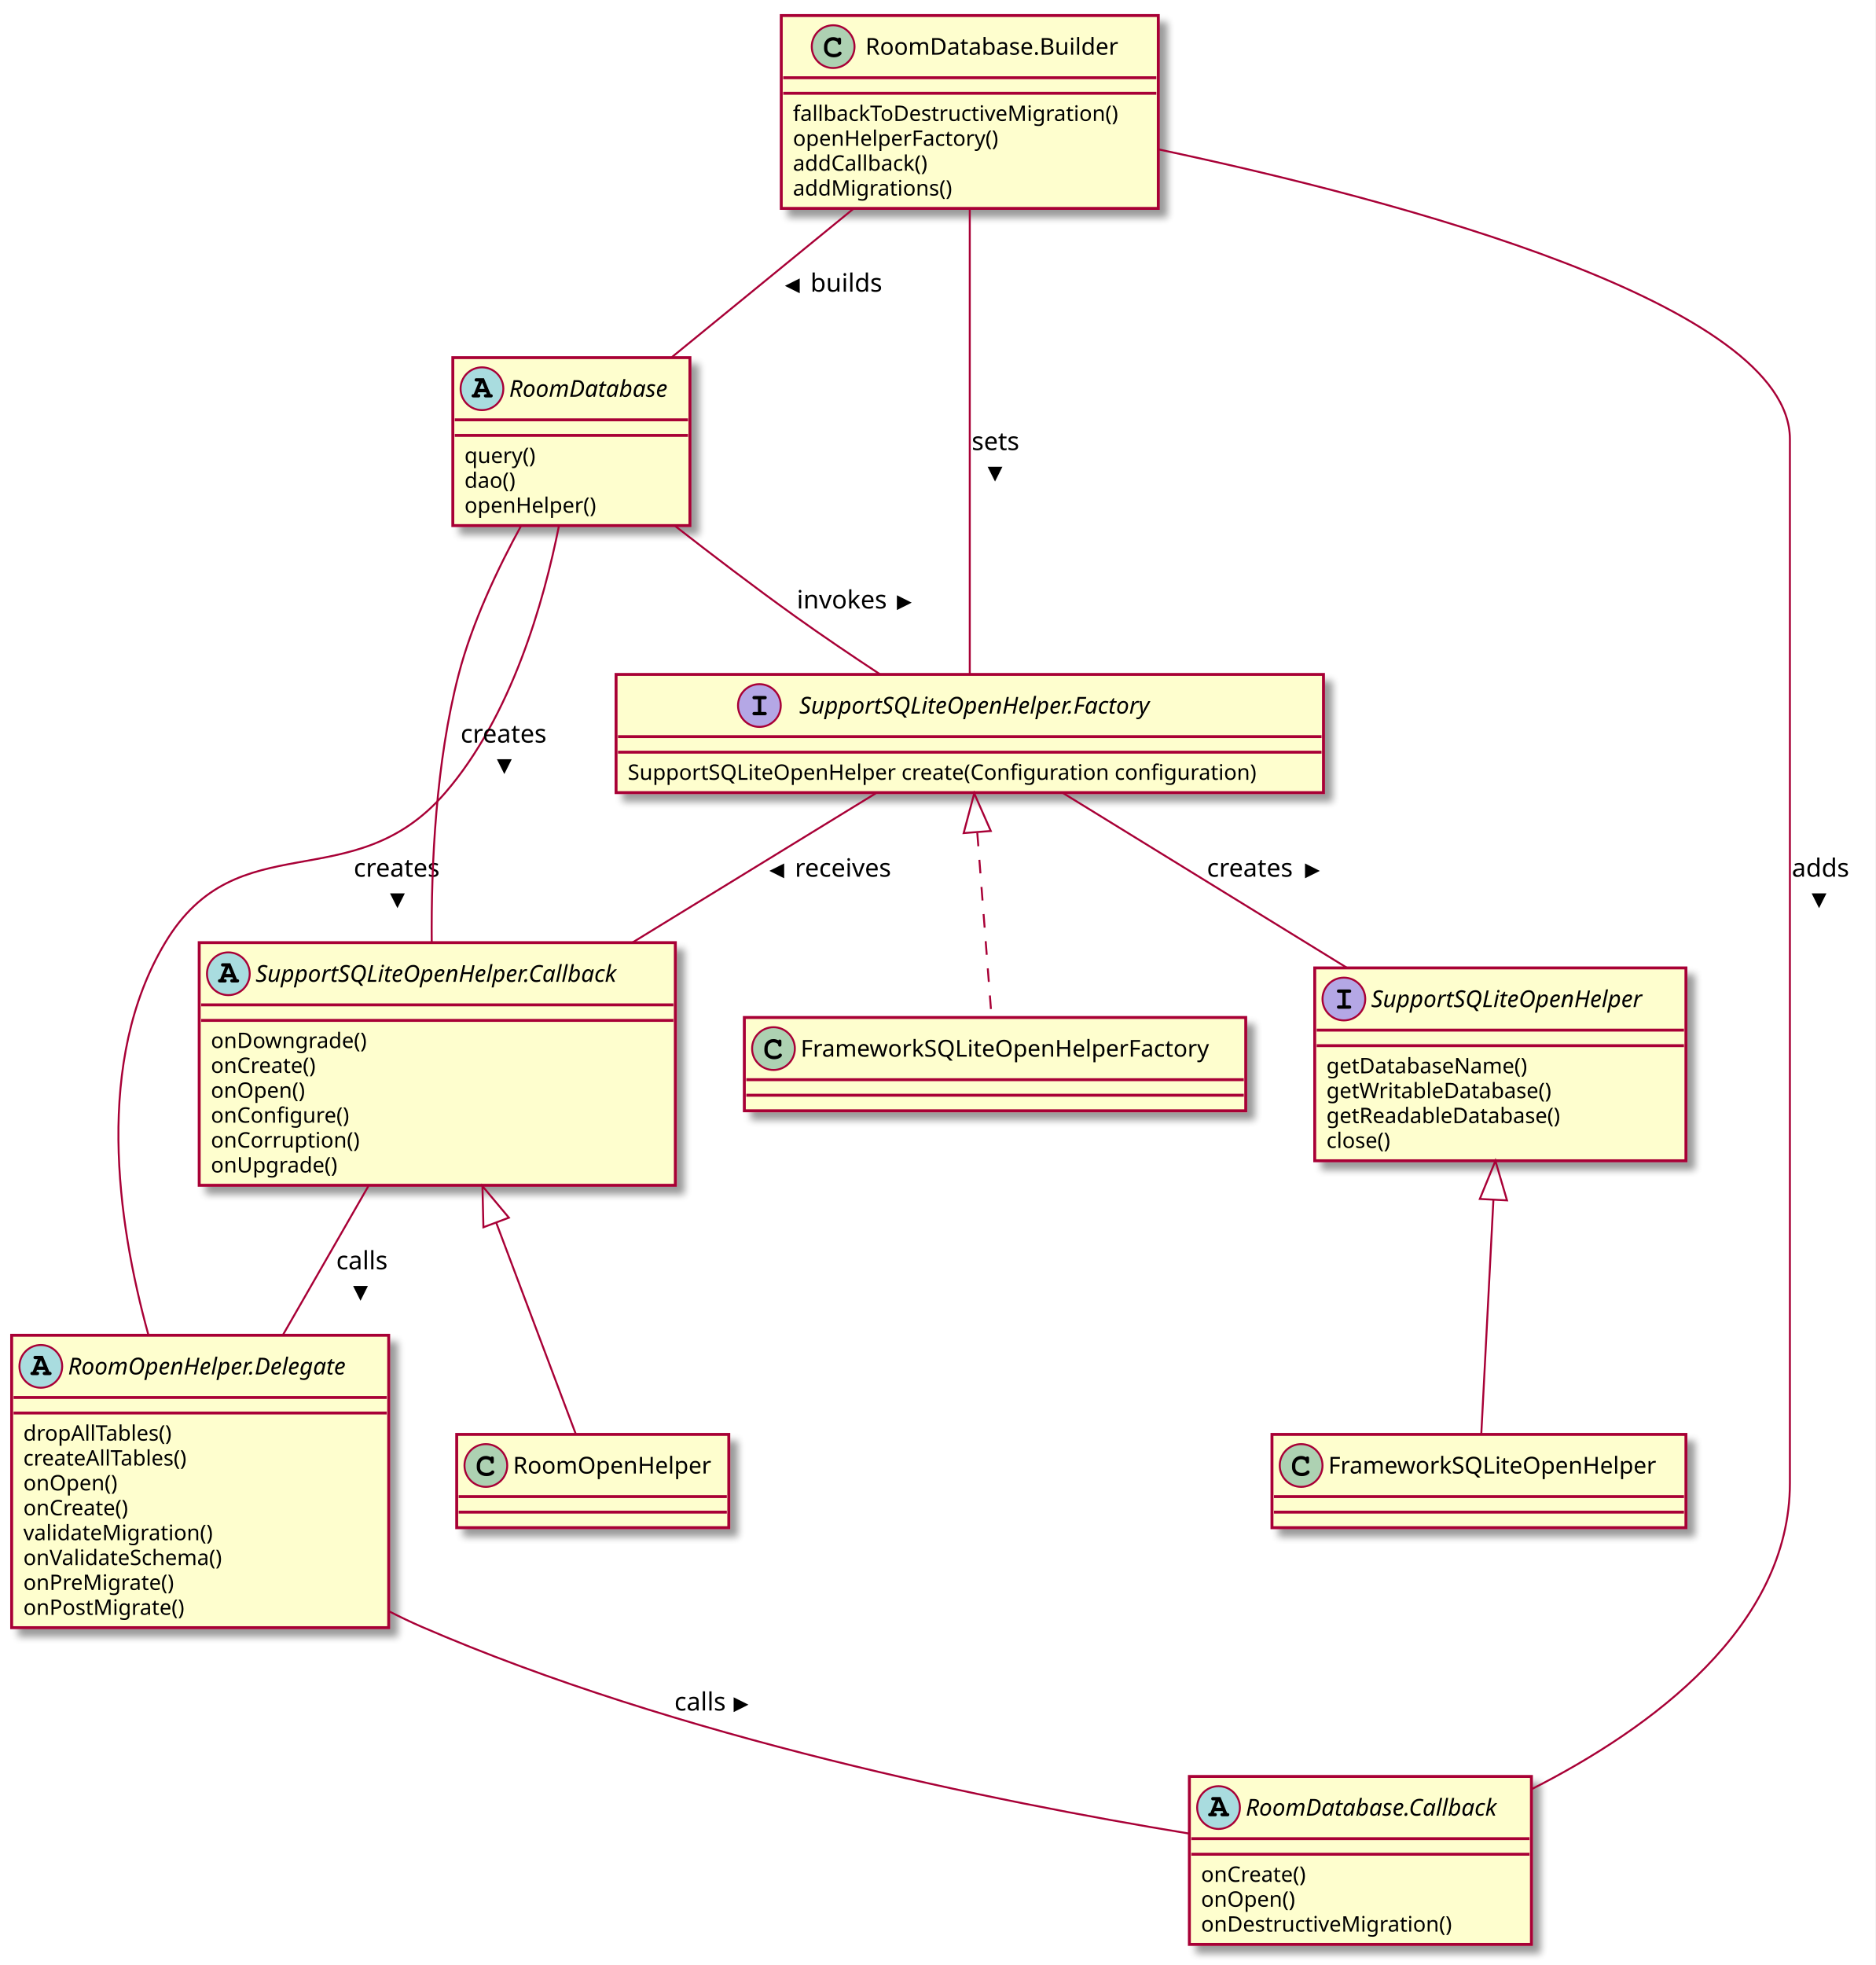
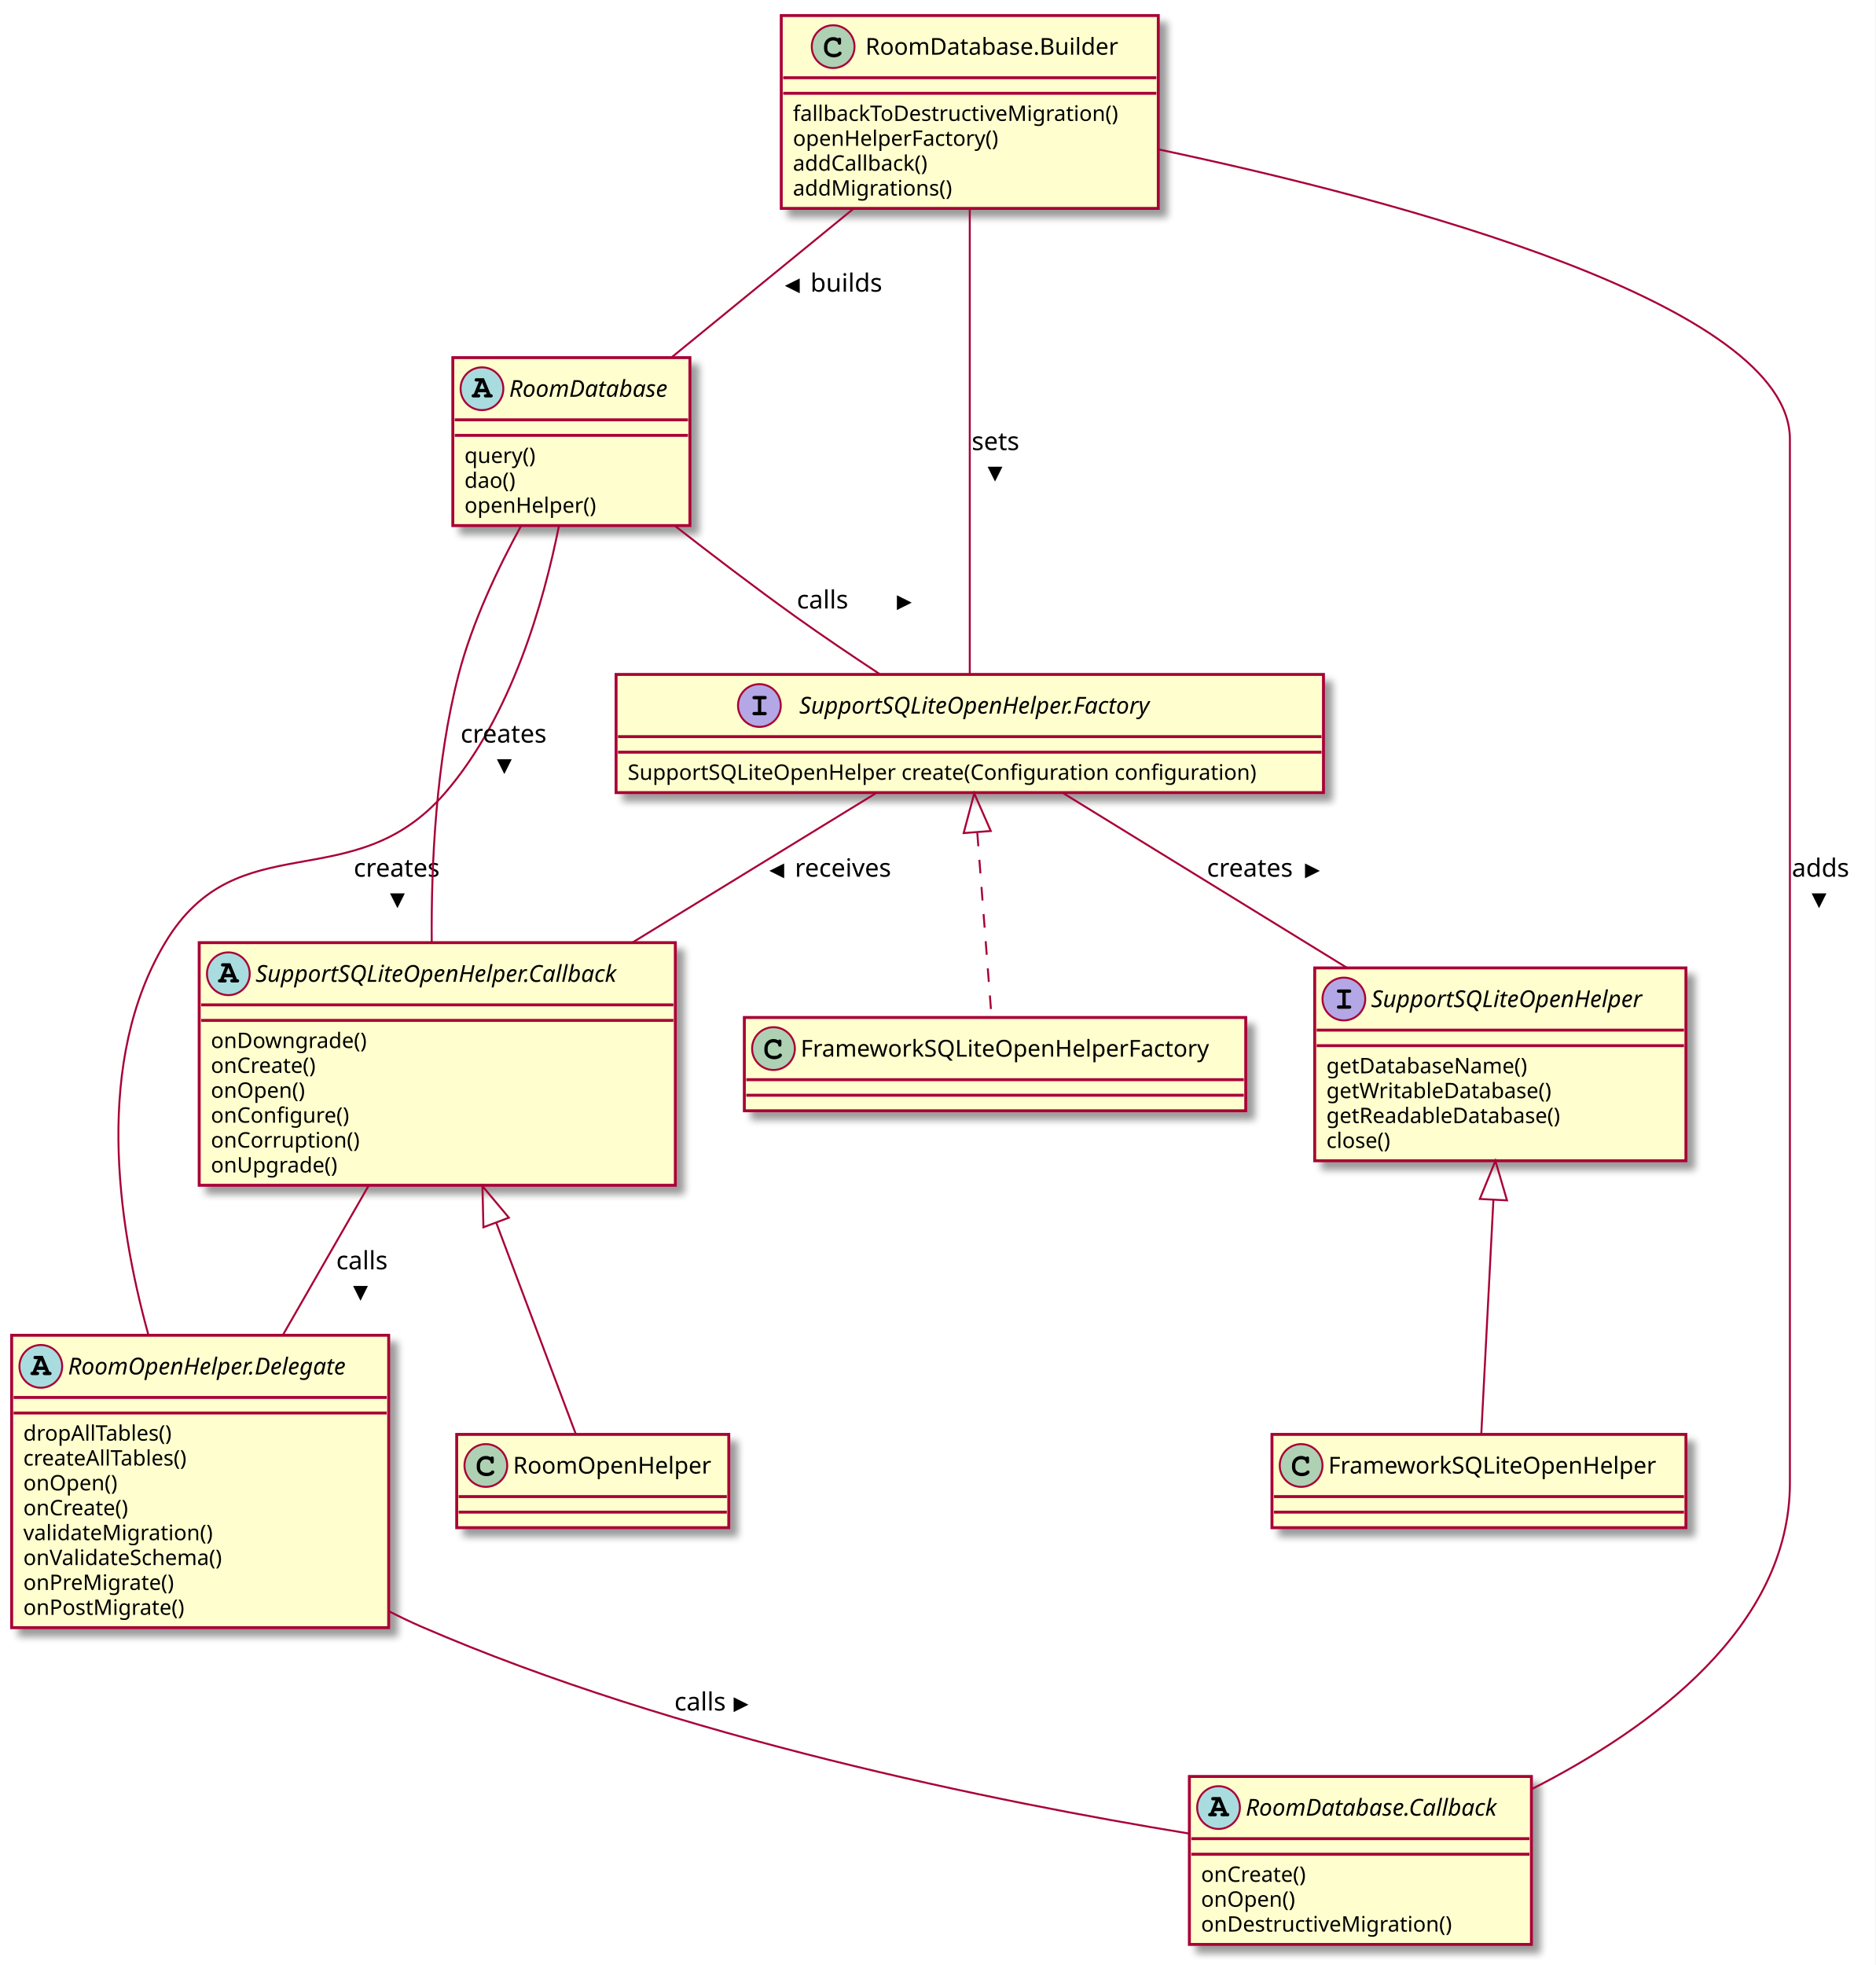
<svg xmlns="http://www.w3.org/2000/svg" contentScriptType="application/ecmascript" contentStyleType="text/css" height="1011px" preserveAspectRatio="none" style="width:965px;height:1011px;" version="1.1" viewBox="0 0 965 1011" width="965px" zoomAndPan="magnify">
  <defs>
    <filter height="300%" id="fpfawqdpicb02" width="300%" x="-1" y="-1">
      <feGaussianBlur result="blurOut" stdDeviation="2.0" />
      <feColorMatrix in="blurOut" result="blurOut2" type="matrix" values="0 0 0 0 0 0 0 0 0 0 0 0 0 0 0 0 0 0 .4 0" />
      <feOffset dx="4.0" dy="4.0" in="blurOut2" result="blurOut3" />
      <feBlend in="SourceGraphic" in2="blurOut3" mode="normal" />
    </filter>
  </defs>
  <g>
    <rect width="100%" height="100%" fill="white" />
    <rect fill="#FEFECE" filter="url(#fpfawqdpicb02)" height="99.219" id="SupportSQLiteOpenHelper" style="stroke: #A80036; stroke-width: 1.5;" width="191" x="676.5" y="498" />
    <ellipse cx="691.5" cy="514" fill="#B4A7E5" rx="11" ry="11" style="stroke: #A80036; stroke-width: 1.0;" />
    <path d="M692.453,510.781 L694.172,510.781 C694.562,510.781 694.75,510.75 694.875,510.672 C695.141,510.516 695.281,510.234 695.281,509.938 C695.281,509.672 695.172,509.406 694.938,509.234 C694.766,509.125 694.625,509.094 694.172,509.094 L689.031,509.094 C688.594,509.094 688.469,509.109 688.312,509.203 C688.062,509.359 687.906,509.656 687.906,509.938 C687.906,510.219 688.047,510.469 688.266,510.641 C688.422,510.75 688.609,510.781 689.031,510.781 L690.75,510.781 L690.75,517.297 L689.031,517.297 C688.594,517.297 688.469,517.312 688.312,517.422 C688.062,517.578 687.906,517.859 687.906,518.156 C687.906,518.406 688.047,518.672 688.266,518.828 C688.422,518.953 688.625,519 689.031,519 L694.172,519 C694.922,519 695.281,518.719 695.281,518.156 C695.281,517.875 695.172,517.625 694.938,517.453 C694.766,517.328 694.625,517.297 694.172,517.297 L692.453,517.297 L692.453,510.781 Z " />
    <text fill="#000000" font-family="sans-serif" font-size="12" font-style="italic" lengthAdjust="spacingAndGlyphs" textLength="159" x="705.5" y="518.154">SupportSQLiteOpenHelper</text>
    <line style="stroke: #A80036; stroke-width: 1.5;" x1="677.5" x2="866.5" y1="530" y2="530" />
    <line style="stroke: #A80036; stroke-width: 1.5;" x1="677.5" x2="866.5" y1="538" y2="538" />
    <text fill="#000000" font-family="sans-serif" font-size="11" lengthAdjust="spacingAndGlyphs" textLength="116" x="682.5" y="552.21">getDatabaseName()</text>
    <text fill="#000000" font-family="sans-serif" font-size="11" lengthAdjust="spacingAndGlyphs" textLength="129" x="682.5" y="565.015">getWritableDatabase()</text>
    <text fill="#000000" font-family="sans-serif" font-size="11" lengthAdjust="spacingAndGlyphs" textLength="136" x="682.5" y="577.82">getReadableDatabase()</text>
    <text fill="#000000" font-family="sans-serif" font-size="11" lengthAdjust="spacingAndGlyphs" textLength="38" x="682.5" y="590.625">close()</text>
    <rect fill="#FEFECE" filter="url(#fpfawqdpicb02)" height="124.828" id="SupportSQLiteOpenHelper.Callback" style="stroke: #A80036; stroke-width: 1.5;" width="245" x="102.5" y="485" />
    <ellipse cx="117.5" cy="501" fill="#A9DCDF" rx="11" ry="11" style="stroke: #A80036; stroke-width: 1.0;" />
    <path d="M119.578,502.812 L119.969,503.797 L119.578,503.797 C119.125,503.797 119.016,503.812 118.859,503.922 C118.609,504.078 118.453,504.359 118.453,504.656 C118.453,504.922 118.594,505.172 118.812,505.328 C118.953,505.453 119.156,505.5 119.578,505.5 L121.938,505.5 C122.297,505.5 122.516,505.469 122.656,505.375 C122.906,505.234 123.062,504.938 123.062,504.656 C123.062,504.375 122.922,504.125 122.703,503.969 C122.531,503.828 122.375,503.797 121.906,503.797 L118.516,495.594 L114.844,495.594 C114.391,495.594 114.266,495.609 114.109,495.703 C113.859,495.875 113.703,496.156 113.703,496.438 C113.703,496.719 113.844,496.969 114.062,497.141 C114.234,497.25 114.406,497.281 114.844,497.281 L115.922,497.281 L113.281,503.797 C112.859,503.797 112.703,503.812 112.547,503.922 C112.297,504.078 112.141,504.359 112.141,504.656 C112.141,505.219 112.516,505.5 113.266,505.5 L115.531,505.5 C115.891,505.5 116.109,505.469 116.234,505.375 C116.5,505.234 116.641,504.938 116.641,504.656 C116.641,504.375 116.516,504.125 116.297,503.953 C116.125,503.828 115.984,503.797 115.531,503.797 L115.141,503.797 L115.531,502.812 L119.578,502.812 Z M118.875,501.109 L116.203,501.109 L117.547,497.844 L118.875,501.109 Z " />
    <text fill="#000000" font-family="sans-serif" font-size="12" font-style="italic" lengthAdjust="spacingAndGlyphs" textLength="213" x="131.5" y="505.154">SupportSQLiteOpenHelper.Callback</text>
    <line style="stroke: #A80036; stroke-width: 1.5;" x1="103.5" x2="346.5" y1="517" y2="517" />
    <line style="stroke: #A80036; stroke-width: 1.5;" x1="103.5" x2="346.5" y1="525" y2="525" />
    <text fill="#000000" font-family="sans-serif" font-size="11" lengthAdjust="spacingAndGlyphs" textLength="87" x="108.5" y="539.21">onDowngrade()</text>
    <text fill="#000000" font-family="sans-serif" font-size="11" lengthAdjust="spacingAndGlyphs" textLength="61" x="108.5" y="552.015">onCreate()</text>
    <text fill="#000000" font-family="sans-serif" font-size="11" lengthAdjust="spacingAndGlyphs" textLength="53" x="108.5" y="564.82">onOpen()</text>
    <text fill="#000000" font-family="sans-serif" font-size="11" lengthAdjust="spacingAndGlyphs" textLength="77" x="108.5" y="577.625">onConfigure()</text>
    <text fill="#000000" font-family="sans-serif" font-size="11" lengthAdjust="spacingAndGlyphs" textLength="80" x="108.5" y="590.429">onCorruption()</text>
    <text fill="#000000" font-family="sans-serif" font-size="11" lengthAdjust="spacingAndGlyphs" textLength="70" x="108.5" y="603.234">onUpgrade()</text>
    <rect fill="#FEFECE" filter="url(#fpfawqdpicb02)" height="48" id="RoomOpenHelper" style="stroke: #A80036; stroke-width: 1.5;" width="140" x="235" y="738" />
    <ellipse cx="250" cy="754" fill="#ADD1B2" rx="11" ry="11" style="stroke: #A80036; stroke-width: 1.0;" />
    <path d="M252.344,749.672 C251.406,749.234 250.812,749.094 249.938,749.094 C247.312,749.094 245.312,751.172 245.312,753.891 L245.312,755.016 C245.312,757.594 247.422,759.484 250.312,759.484 C251.531,759.484 252.688,759.188 253.438,758.641 C254.016,758.234 254.344,757.781 254.344,757.391 C254.344,756.938 253.953,756.547 253.484,756.547 C253.266,756.547 253.062,756.625 252.875,756.812 C252.422,757.297 252.422,757.297 252.234,757.391 C251.812,757.656 251.125,757.781 250.359,757.781 C248.312,757.781 247.016,756.688 247.016,754.984 L247.016,753.891 C247.016,752.109 248.266,750.797 250,750.797 C250.578,750.797 251.188,750.953 251.656,751.203 C252.141,751.484 252.312,751.703 252.406,752.109 C252.469,752.516 252.5,752.641 252.641,752.766 C252.781,752.906 253.016,753.016 253.234,753.016 C253.5,753.016 253.766,752.875 253.938,752.656 C254.047,752.5 254.078,752.312 254.078,751.891 L254.078,750.469 C254.078,750.031 254.062,749.906 253.969,749.75 C253.812,749.484 253.531,749.344 253.234,749.344 C252.938,749.344 252.734,749.438 252.516,749.75 L252.344,749.672 Z " />
    <text fill="#000000" font-family="sans-serif" font-size="12" lengthAdjust="spacingAndGlyphs" textLength="108" x="264" y="758.154">RoomOpenHelper</text>
    <line style="stroke: #A80036; stroke-width: 1.5;" x1="236" x2="374" y1="770" y2="770" />
    <line style="stroke: #A80036; stroke-width: 1.5;" x1="236" x2="374" y1="778" y2="778" />
    <rect fill="#FEFECE" filter="url(#fpfawqdpicb02)" height="150.438" id="RoomOpenHelper.Delegate" style="stroke: #A80036; stroke-width: 1.5;" width="194" x="6" y="687" />
    <ellipse cx="21" cy="703" fill="#A9DCDF" rx="11" ry="11" style="stroke: #A80036; stroke-width: 1.0;" />
    <path d="M23.078,704.812 L23.469,705.797 L23.078,705.797 C22.625,705.797 22.516,705.812 22.359,705.922 C22.109,706.078 21.953,706.359 21.953,706.656 C21.953,706.922 22.094,707.172 22.312,707.328 C22.453,707.453 22.656,707.5 23.078,707.5 L25.438,707.5 C25.797,707.5 26.016,707.469 26.156,707.375 C26.406,707.234 26.562,706.938 26.562,706.656 C26.562,706.375 26.422,706.125 26.203,705.969 C26.031,705.828 25.875,705.797 25.406,705.797 L22.016,697.594 L18.344,697.594 C17.891,697.594 17.766,697.609 17.609,697.703 C17.359,697.875 17.203,698.156 17.203,698.438 C17.203,698.719 17.344,698.969 17.562,699.141 C17.734,699.25 17.906,699.281 18.344,699.281 L19.422,699.281 L16.781,705.797 C16.359,705.797 16.203,705.812 16.047,705.922 C15.797,706.078 15.641,706.359 15.641,706.656 C15.641,707.219 16.016,707.5 16.766,707.5 L19.031,707.5 C19.391,707.5 19.609,707.469 19.734,707.375 C20,707.234 20.141,706.938 20.141,706.656 C20.141,706.375 20.016,706.125 19.797,705.953 C19.625,705.828 19.484,705.797 19.031,705.797 L18.641,705.797 L19.031,704.812 L23.078,704.812 Z M22.375,703.109 L19.703,703.109 L21.047,699.844 L22.375,703.109 Z " />
    <text fill="#000000" font-family="sans-serif" font-size="12" font-style="italic" lengthAdjust="spacingAndGlyphs" textLength="162" x="35" y="707.154">RoomOpenHelper.Delegate</text>
    <line style="stroke: #A80036; stroke-width: 1.5;" x1="7" x2="199" y1="719" y2="719" />
    <line style="stroke: #A80036; stroke-width: 1.5;" x1="7" x2="199" y1="727" y2="727" />
    <text fill="#000000" font-family="sans-serif" font-size="11" lengthAdjust="spacingAndGlyphs" textLength="85" x="12" y="741.21">dropAllTables()</text>
    <text fill="#000000" font-family="sans-serif" font-size="11" lengthAdjust="spacingAndGlyphs" textLength="97" x="12" y="754.015">createAllTables()</text>
    <text fill="#000000" font-family="sans-serif" font-size="11" lengthAdjust="spacingAndGlyphs" textLength="53" x="12" y="766.82">onOpen()</text>
    <text fill="#000000" font-family="sans-serif" font-size="11" lengthAdjust="spacingAndGlyphs" textLength="61" x="12" y="779.625">onCreate()</text>
    <text fill="#000000" font-family="sans-serif" font-size="11" lengthAdjust="spacingAndGlyphs" textLength="105" x="12" y="792.429">validateMigration()</text>
    <text fill="#000000" font-family="sans-serif" font-size="11" lengthAdjust="spacingAndGlyphs" textLength="116" x="12" y="805.234">onValidateSchema()</text>
    <text fill="#000000" font-family="sans-serif" font-size="11" lengthAdjust="spacingAndGlyphs" textLength="82" x="12" y="818.039">onPreMigrate()</text>
    <text fill="#000000" font-family="sans-serif" font-size="11" lengthAdjust="spacingAndGlyphs" textLength="87" x="12" y="830.843">onPostMigrate()</text>
    <rect fill="#FEFECE" filter="url(#fpfawqdpicb02)" height="86.414" id="RoomDatabase" style="stroke: #A80036; stroke-width: 1.5;" width="122" x="233" y="184" />
    <ellipse cx="248" cy="200" fill="#A9DCDF" rx="11" ry="11" style="stroke: #A80036; stroke-width: 1.0;" />
    <path d="M250.078,201.812 L250.469,202.797 L250.078,202.797 C249.625,202.797 249.516,202.812 249.359,202.922 C249.109,203.078 248.953,203.359 248.953,203.656 C248.953,203.922 249.094,204.172 249.312,204.328 C249.453,204.453 249.656,204.5 250.078,204.5 L252.438,204.5 C252.797,204.5 253.016,204.469 253.156,204.375 C253.406,204.234 253.562,203.938 253.562,203.656 C253.562,203.375 253.422,203.125 253.203,202.969 C253.031,202.828 252.875,202.797 252.406,202.797 L249.016,194.594 L245.344,194.594 C244.891,194.594 244.766,194.609 244.609,194.703 C244.359,194.875 244.203,195.156 244.203,195.438 C244.203,195.719 244.344,195.969 244.562,196.141 C244.734,196.25 244.906,196.281 245.344,196.281 L246.422,196.281 L243.781,202.797 C243.359,202.797 243.203,202.812 243.047,202.922 C242.797,203.078 242.641,203.359 242.641,203.656 C242.641,204.219 243.016,204.5 243.766,204.5 L246.031,204.5 C246.391,204.5 246.609,204.469 246.734,204.375 C247,204.234 247.141,203.938 247.141,203.656 C247.141,203.375 247.016,203.125 246.797,202.953 C246.625,202.828 246.484,202.797 246.031,202.797 L245.641,202.797 L246.031,201.812 L250.078,201.812 Z M249.375,200.109 L246.703,200.109 L248.047,196.844 L249.375,200.109 Z " />
    <text fill="#000000" font-family="sans-serif" font-size="12" font-style="italic" lengthAdjust="spacingAndGlyphs" textLength="90" x="262" y="204.154">RoomDatabase</text>
    <line style="stroke: #A80036; stroke-width: 1.5;" x1="234" x2="354" y1="216" y2="216" />
    <line style="stroke: #A80036; stroke-width: 1.5;" x1="234" x2="354" y1="224" y2="224" />
    <text fill="#000000" font-family="sans-serif" font-size="11" lengthAdjust="spacingAndGlyphs" textLength="41" x="239" y="238.21">query()</text>
    <text fill="#000000" font-family="sans-serif" font-size="11" lengthAdjust="spacingAndGlyphs" textLength="29" x="239" y="251.015">dao()</text>
    <text fill="#000000" font-family="sans-serif" font-size="11" lengthAdjust="spacingAndGlyphs" textLength="75" x="239" y="263.82">openHelper()</text>
    <rect fill="#FEFECE" filter="url(#fpfawqdpicb02)" height="86.414" id="RoomDatabase.Callback" style="stroke: #A80036; stroke-width: 1.5;" width="176" x="612" y="914" />
    <ellipse cx="627" cy="930" fill="#A9DCDF" rx="11" ry="11" style="stroke: #A80036; stroke-width: 1.0;" />
    <path d="M629.078,931.812 L629.469,932.797 L629.078,932.797 C628.625,932.797 628.516,932.812 628.359,932.922 C628.109,933.078 627.953,933.359 627.953,933.656 C627.953,933.922 628.094,934.172 628.312,934.328 C628.453,934.453 628.656,934.5 629.078,934.5 L631.438,934.5 C631.797,934.5 632.016,934.469 632.156,934.375 C632.406,934.234 632.562,933.938 632.562,933.656 C632.562,933.375 632.422,933.125 632.203,932.969 C632.031,932.828 631.875,932.797 631.406,932.797 L628.016,924.594 L624.344,924.594 C623.891,924.594 623.766,924.609 623.609,924.703 C623.359,924.875 623.203,925.156 623.203,925.438 C623.203,925.719 623.344,925.969 623.562,926.141 C623.734,926.25 623.906,926.281 624.344,926.281 L625.422,926.281 L622.781,932.797 C622.359,932.797 622.203,932.812 622.047,932.922 C621.797,933.078 621.641,933.359 621.641,933.656 C621.641,934.219 622.016,934.5 622.766,934.5 L625.031,934.5 C625.391,934.5 625.609,934.469 625.734,934.375 C626,934.234 626.141,933.938 626.141,933.656 C626.141,933.375 626.016,933.125 625.797,932.953 C625.625,932.828 625.484,932.797 625.031,932.797 L624.641,932.797 L625.031,931.812 L629.078,931.812 Z M628.375,930.109 L625.703,930.109 L627.047,926.844 L628.375,930.109 Z " />
    <text fill="#000000" font-family="sans-serif" font-size="12" font-style="italic" lengthAdjust="spacingAndGlyphs" textLength="144" x="641" y="934.154">RoomDatabase.Callback</text>
    <line style="stroke: #A80036; stroke-width: 1.5;" x1="613" x2="787" y1="946" y2="946" />
    <line style="stroke: #A80036; stroke-width: 1.5;" x1="613" x2="787" y1="954" y2="954" />
    <text fill="#000000" font-family="sans-serif" font-size="11" lengthAdjust="spacingAndGlyphs" textLength="61" x="618" y="968.21">onCreate()</text>
    <text fill="#000000" font-family="sans-serif" font-size="11" lengthAdjust="spacingAndGlyphs" textLength="53" x="618" y="981.015">onOpen()</text>
    <text fill="#000000" font-family="sans-serif" font-size="11" lengthAdjust="spacingAndGlyphs" textLength="139" x="618" y="993.82">onDestructiveMigration()</text>
    <rect fill="#FEFECE" filter="url(#fpfawqdpicb02)" height="60.805" id="SupportSQLiteOpenHelper.Factory" style="stroke: #A80036; stroke-width: 1.5;" width="364" x="317" y="347" />
    <ellipse cx="390.75" cy="363" fill="#B4A7E5" rx="11" ry="11" style="stroke: #A80036; stroke-width: 1.0;" />
    <path d="M391.703,359.781 L393.422,359.781 C393.812,359.781 394,359.75 394.125,359.672 C394.391,359.516 394.531,359.234 394.531,358.938 C394.531,358.672 394.422,358.406 394.188,358.234 C394.016,358.125 393.875,358.094 393.422,358.094 L388.281,358.094 C387.844,358.094 387.719,358.109 387.562,358.203 C387.312,358.359 387.156,358.656 387.156,358.938 C387.156,359.219 387.297,359.469 387.516,359.641 C387.672,359.75 387.859,359.781 388.281,359.781 L390,359.781 L390,366.297 L388.281,366.297 C387.844,366.297 387.719,366.312 387.562,366.422 C387.312,366.578 387.156,366.859 387.156,367.156 C387.156,367.406 387.297,367.672 387.516,367.828 C387.672,367.953 387.875,368 388.281,368 L393.422,368 C394.172,368 394.531,367.719 394.531,367.156 C394.531,366.875 394.422,366.625 394.188,366.453 C394.016,366.328 393.875,366.297 393.422,366.297 L391.703,366.297 L391.703,359.781 Z " />
    <text fill="#000000" font-family="sans-serif" font-size="12" font-style="italic" lengthAdjust="spacingAndGlyphs" textLength="208" x="411.25" y="367.154">SupportSQLiteOpenHelper.Factory</text>
    <line style="stroke: #A80036; stroke-width: 1.5;" x1="318" x2="680" y1="379" y2="379" />
    <line style="stroke: #A80036; stroke-width: 1.5;" x1="318" x2="680" y1="387" y2="387" />
    <text fill="#000000" font-family="sans-serif" font-size="11" lengthAdjust="spacingAndGlyphs" textLength="352" x="323" y="401.21">SupportSQLiteOpenHelper create(Configuration configuration)</text>
    <rect fill="#FEFECE" filter="url(#fpfawqdpicb02)" height="99.219" id="RoomDatabase.Builder" style="stroke: #A80036; stroke-width: 1.5;" width="194" x="402" y="8" />
    <ellipse cx="428.7" cy="24" fill="#ADD1B2" rx="11" ry="11" style="stroke: #A80036; stroke-width: 1.0;" />
    <path d="M431.044,19.672 C430.106,19.234 429.512,19.094 428.637,19.094 C426.012,19.094 424.012,21.172 424.012,23.891 L424.012,25.016 C424.012,27.594 426.122,29.484 429.012,29.484 C430.231,29.484 431.387,29.188 432.137,28.641 C432.716,28.234 433.044,27.781 433.044,27.391 C433.044,26.938 432.653,26.547 432.184,26.547 C431.966,26.547 431.762,26.625 431.575,26.812 C431.122,27.297 431.122,27.297 430.934,27.391 C430.512,27.656 429.825,27.781 429.059,27.781 C427.012,27.781 425.716,26.688 425.716,24.984 L425.716,23.891 C425.716,22.109 426.966,20.797 428.7,20.797 C429.278,20.797 429.887,20.953 430.356,21.203 C430.841,21.484 431.012,21.703 431.106,22.109 C431.169,22.516 431.2,22.641 431.341,22.766 C431.481,22.906 431.716,23.016 431.934,23.016 C432.2,23.016 432.466,22.875 432.637,22.656 C432.747,22.5 432.778,22.312 432.778,21.891 L432.778,20.469 C432.778,20.031 432.762,19.906 432.669,19.75 C432.512,19.484 432.231,19.344 431.934,19.344 C431.637,19.344 431.434,19.438 431.216,19.75 L431.044,19.672 Z " />
    <text fill="#000000" font-family="sans-serif" font-size="12" lengthAdjust="spacingAndGlyphs" textLength="136" x="445.3" y="28.154">RoomDatabase.Builder</text>
    <line style="stroke: #A80036; stroke-width: 1.5;" x1="403" x2="595" y1="40" y2="40" />
    <line style="stroke: #A80036; stroke-width: 1.5;" x1="403" x2="595" y1="48" y2="48" />
    <text fill="#000000" font-family="sans-serif" font-size="11" lengthAdjust="spacingAndGlyphs" textLength="182" x="408" y="62.21">fallbackToDestructiveMigration()</text>
    <text fill="#000000" font-family="sans-serif" font-size="11" lengthAdjust="spacingAndGlyphs" textLength="116" x="408" y="75.015">openHelperFactory()</text>
    <text fill="#000000" font-family="sans-serif" font-size="11" lengthAdjust="spacingAndGlyphs" textLength="76" x="408" y="87.82">addCallback()</text>
    <text fill="#000000" font-family="sans-serif" font-size="11" lengthAdjust="spacingAndGlyphs" textLength="86" x="408" y="100.624">addMigrations()</text>
    <rect fill="#FEFECE" filter="url(#fpfawqdpicb02)" height="48" id="FrameworkSQLiteOpenHelper" style="stroke: #A80036; stroke-width: 1.5;" width="213" x="654.5" y="738" />
    <ellipse cx="669.5" cy="754" fill="#ADD1B2" rx="11" ry="11" style="stroke: #A80036; stroke-width: 1.0;" />
    <path d="M671.844,749.672 C670.906,749.234 670.312,749.094 669.438,749.094 C666.812,749.094 664.812,751.172 664.812,753.891 L664.812,755.016 C664.812,757.594 666.922,759.484 669.812,759.484 C671.031,759.484 672.188,759.188 672.938,758.641 C673.516,758.234 673.844,757.781 673.844,757.391 C673.844,756.938 673.453,756.547 672.984,756.547 C672.766,756.547 672.562,756.625 672.375,756.812 C671.922,757.297 671.922,757.297 671.734,757.391 C671.312,757.656 670.625,757.781 669.859,757.781 C667.812,757.781 666.516,756.688 666.516,754.984 L666.516,753.891 C666.516,752.109 667.766,750.797 669.5,750.797 C670.078,750.797 670.688,750.953 671.156,751.203 C671.641,751.484 671.812,751.703 671.906,752.109 C671.969,752.516 672,752.641 672.141,752.766 C672.281,752.906 672.516,753.016 672.734,753.016 C673,753.016 673.266,752.875 673.438,752.656 C673.547,752.5 673.578,752.312 673.578,751.891 L673.578,750.469 C673.578,750.031 673.562,749.906 673.469,749.75 C673.312,749.484 673.031,749.344 672.734,749.344 C672.438,749.344 672.234,749.438 672.016,749.75 L671.844,749.672 Z " />
    <text fill="#000000" font-family="sans-serif" font-size="12" lengthAdjust="spacingAndGlyphs" textLength="181" x="683.5" y="758.154">FrameworkSQLiteOpenHelper</text>
    <line style="stroke: #A80036; stroke-width: 1.5;" x1="655.5" x2="866.5" y1="770" y2="770" />
    <line style="stroke: #A80036; stroke-width: 1.5;" x1="655.5" x2="866.5" y1="778" y2="778" />
    <rect fill="#FEFECE" filter="url(#fpfawqdpicb02)" height="48" id="FrameworkSQLiteOpenHelperFactory" style="stroke: #A80036; stroke-width: 1.5;" width="258" x="383" y="523.5" />
    <ellipse cx="398" cy="539.5" fill="#ADD1B2" rx="11" ry="11" style="stroke: #A80036; stroke-width: 1.0;" />
    <path d="M400.344,535.172 C399.406,534.734 398.812,534.594 397.938,534.594 C395.312,534.594 393.312,536.672 393.312,539.391 L393.312,540.516 C393.312,543.094 395.422,544.984 398.312,544.984 C399.531,544.984 400.688,544.688 401.438,544.141 C402.016,543.734 402.344,543.281 402.344,542.891 C402.344,542.438 401.953,542.047 401.484,542.047 C401.266,542.047 401.062,542.125 400.875,542.312 C400.422,542.797 400.422,542.797 400.234,542.891 C399.812,543.156 399.125,543.281 398.359,543.281 C396.312,543.281 395.016,542.188 395.016,540.484 L395.016,539.391 C395.016,537.609 396.266,536.297 398,536.297 C398.578,536.297 399.188,536.453 399.656,536.703 C400.141,536.984 400.312,537.203 400.406,537.609 C400.469,538.016 400.5,538.141 400.641,538.266 C400.781,538.406 401.016,538.516 401.234,538.516 C401.5,538.516 401.766,538.375 401.938,538.156 C402.047,538 402.078,537.812 402.078,537.391 L402.078,535.969 C402.078,535.531 402.062,535.406 401.969,535.25 C401.812,534.984 401.531,534.844 401.234,534.844 C400.938,534.844 400.734,534.938 400.516,535.25 L400.344,535.172 Z " />
    <text fill="#000000" font-family="sans-serif" font-size="12" lengthAdjust="spacingAndGlyphs" textLength="226" x="412" y="543.654">FrameworkSQLiteOpenHelperFactory</text>
    <line style="stroke: #A80036; stroke-width: 1.5;" x1="384" x2="640" y1="555.5" y2="555.5" />
    <line style="stroke: #A80036; stroke-width: 1.5;" x1="384" x2="640" y1="563.5" y2="563.5" />
    <path d="M255.364,629.154 C270.014,668.069 286.498,711.854 296.302,737.895 " fill="none" id="SupportSQLiteOpenHelper.Callback&lt;-RoomOpenHelper" style="stroke: #A80036; stroke-width: 1.0;" />
    <polygon fill="none" points="248.742,631.433,248.247,610.249,261.845,626.5,248.742,631.433" style="stroke: #A80036; stroke-width: 1.0;" />
    <path d="M768.432,617.418 C766.282,658.969 763.679,709.245 762.194,737.937 " fill="none" id="SupportSQLiteOpenHelper&lt;-FrameworkSQLiteOpenHelper" style="stroke: #A80036; stroke-width: 1.0;" />
    <polygon fill="none" points="761.452,616.863,769.476,597.252,775.433,617.587,761.452,616.863" style="stroke: #A80036; stroke-width: 1.0;" />
    <path d="M502.863,428.418 C505.296,459.865 508.323,498.987 510.209,523.357 " fill="none" id="SupportSQLiteOpenHelper.Factory&lt;-FrameworkSQLiteOpenHelperFactory" style="stroke: #A80036; stroke-width: 1.0; stroke-dasharray: 7.0,7.0;" />
    <polygon fill="none" points="495.858,428.629,501.294,408.148,509.816,427.549,495.858,428.629" style="stroke: #A80036; stroke-width: 1.0;" />
    <path d="M189.549,610.249 C175.83,634.145 160.007,661.706 145.672,686.674 " fill="none" id="SupportSQLiteOpenHelper.Callback-RoomOpenHelper.Delegate" style="stroke: #A80036; stroke-width: 1.0;" />
    <text fill="#000000" font-family="sans-serif" font-size="13" lengthAdjust="spacingAndGlyphs" textLength="28" x="173" y="653.067">calls</text>
    <polygon fill="#000000" points="182.5,662.133,185.5,668.133,188.5,662.133,182.5,662.133" style="stroke: #000000; stroke-width: 1.0;" />
    <path d="M200.078,828.962 C205.708,831.856 211.37,834.562 217,837 C348.555,893.969 512.587,927.092 611.663,943.341 " fill="none" id="RoomOpenHelper.Delegate-RoomDatabase.Callback" style="stroke: #A80036; stroke-width: 1.0;" />
    <text fill="#000000" font-family="sans-serif" font-size="13" lengthAdjust="spacingAndGlyphs" textLength="28" x="347" y="880.067">calls</text>
    <polygon fill="#000000" points="378,874.066,384,877.066,378,880.066,378,874.066" style="stroke: #000000; stroke-width: 1.0;" />
    <path d="M287.667,270.237 C279.842,309.786 263.126,368.549 229,408 C181.52,462.889 122.306,422.747 85,485 C48.654,545.651 60.076,627.844 76.338,686.731 " fill="none" id="RoomDatabase-RoomOpenHelper.Delegate" style="stroke: #A80036; stroke-width: 1.0;" />
    <text fill="#000000" font-family="sans-serif" font-size="13" lengthAdjust="spacingAndGlyphs" textLength="48" x="182" y="451.067">creates</text>
    <polygon fill="#000000" points="201.5,460.133,204.5,466.133,207.5,460.133,201.5,460.133" style="stroke: #000000; stroke-width: 1.0;" />
    <path d="M547.178,408.148 C587.513,432.97 645.878,468.887 693.032,497.904 " fill="none" id="SupportSQLiteOpenHelper.Factory-SupportSQLiteOpenHelper" style="stroke: #A80036; stroke-width: 1.0;" />
    <text fill="#000000" font-family="sans-serif" font-size="13" lengthAdjust="spacingAndGlyphs" textLength="48" x="621" y="451.067">creates</text>
    <polygon fill="#000000" points="672,445.066,678,448.066,672,451.066,672,445.066" style="stroke: #000000; stroke-width: 1.0;" />
    <path d="M346.623,270.046 C365.995,285.171 388.268,302.156 409,317 C423.011,327.032 438.575,337.538 452.767,346.882 " fill="none" id="RoomDatabase-SupportSQLiteOpenHelper.Factory" style="stroke: #A80036; stroke-width: 1.0;" />
-     <text fill="#000000" font-family="sans-serif" font-size="13" lengthAdjust="spacingAndGlyphs" textLength="49" x="410" y="313.067">invokes</text>
+     <text fill="#000000" font-family="sans-serif" font-size="13" lengthAdjust="spacingAndGlyphs" textLength="49" x="410" y="313.067">calls</text>
    <polygon fill="#000000" points="462,307.066,468,310.066,462,313.066,462,307.066" style="stroke: #000000; stroke-width: 1.0;" />
    <path d="M450.645,408.148 C416.001,429.39 368.103,458.758 325.346,484.974 " fill="none" id="SupportSQLiteOpenHelper.Factory-SupportSQLiteOpenHelper.Callback" style="stroke: #A80036; stroke-width: 1.0;" />
    <polygon fill="#000000" points="403,445.066,397,448.066,403,451.066,403,445.066" style="stroke: #000000; stroke-width: 1.0;" />
    <text fill="#000000" font-family="sans-serif" font-size="13" lengthAdjust="spacingAndGlyphs" textLength="54" x="409" y="451.067">receives</text>
    <path d="M439.43,107.173 C409.758,131.417 374.227,160.449 345.713,183.747 " fill="none" id="RoomDatabase.Builder-RoomDatabase" style="stroke: #A80036; stroke-width: 1.0;" />
    <polygon fill="#000000" points="411,144.066,405,147.066,411,150.066,411,144.066" style="stroke: #000000; stroke-width: 1.0;" />
    <text fill="#000000" font-family="sans-serif" font-size="13" lengthAdjust="spacingAndGlyphs" textLength="37" x="417" y="150.067">builds</text>
    <path d="M499,107.144 C499,173.954 499,292.062 499,346.94 " fill="none" id="RoomDatabase.Builder-SupportSQLiteOpenHelper.Factory" style="stroke: #A80036; stroke-width: 1.0;" />
    <text fill="#000000" font-family="sans-serif" font-size="13" lengthAdjust="spacingAndGlyphs" textLength="27" x="500" y="231.567">sets</text>
    <polygon fill="#000000" points="509,240.633,512,246.633,515,240.633,509,240.633" style="stroke: #000000; stroke-width: 1.0;" />
    <path d="M596.08,76.858 C720.688,103.25 921,156.487 921,226 C921,226 921,226 921,763 C921,836.989 849.855,889.149 788.298,920.432 " fill="none" id="RoomDatabase.Builder-RoomDatabase.Callback" style="stroke: #A80036; stroke-width: 1.0;" />
    <text fill="#000000" font-family="sans-serif" font-size="13" lengthAdjust="spacingAndGlyphs" textLength="31" x="922" y="451.067">adds</text>
    <polygon fill="#000000" points="933,460.133,936,466.133,939,460.133,933,460.133" style="stroke: #000000; stroke-width: 1.0;" />
    <path d="M268.31,270.196 C256.226,292.26 242.967,320.196 236,347 C224.263,392.155 221.823,444.931 222.15,484.856 " fill="none" id="RoomDatabase-SupportSQLiteOpenHelper.Callback" style="stroke: #A80036; stroke-width: 1.0;" />
    <text fill="#000000" font-family="sans-serif" font-size="13" lengthAdjust="spacingAndGlyphs" textLength="48" x="237" y="382.067">creates</text>
    <polygon fill="#000000" points="256.5,391.133,259.5,397.133,262.5,391.133,256.5,391.133" style="stroke: #000000; stroke-width: 1.0;" />
  </g>
</svg>
